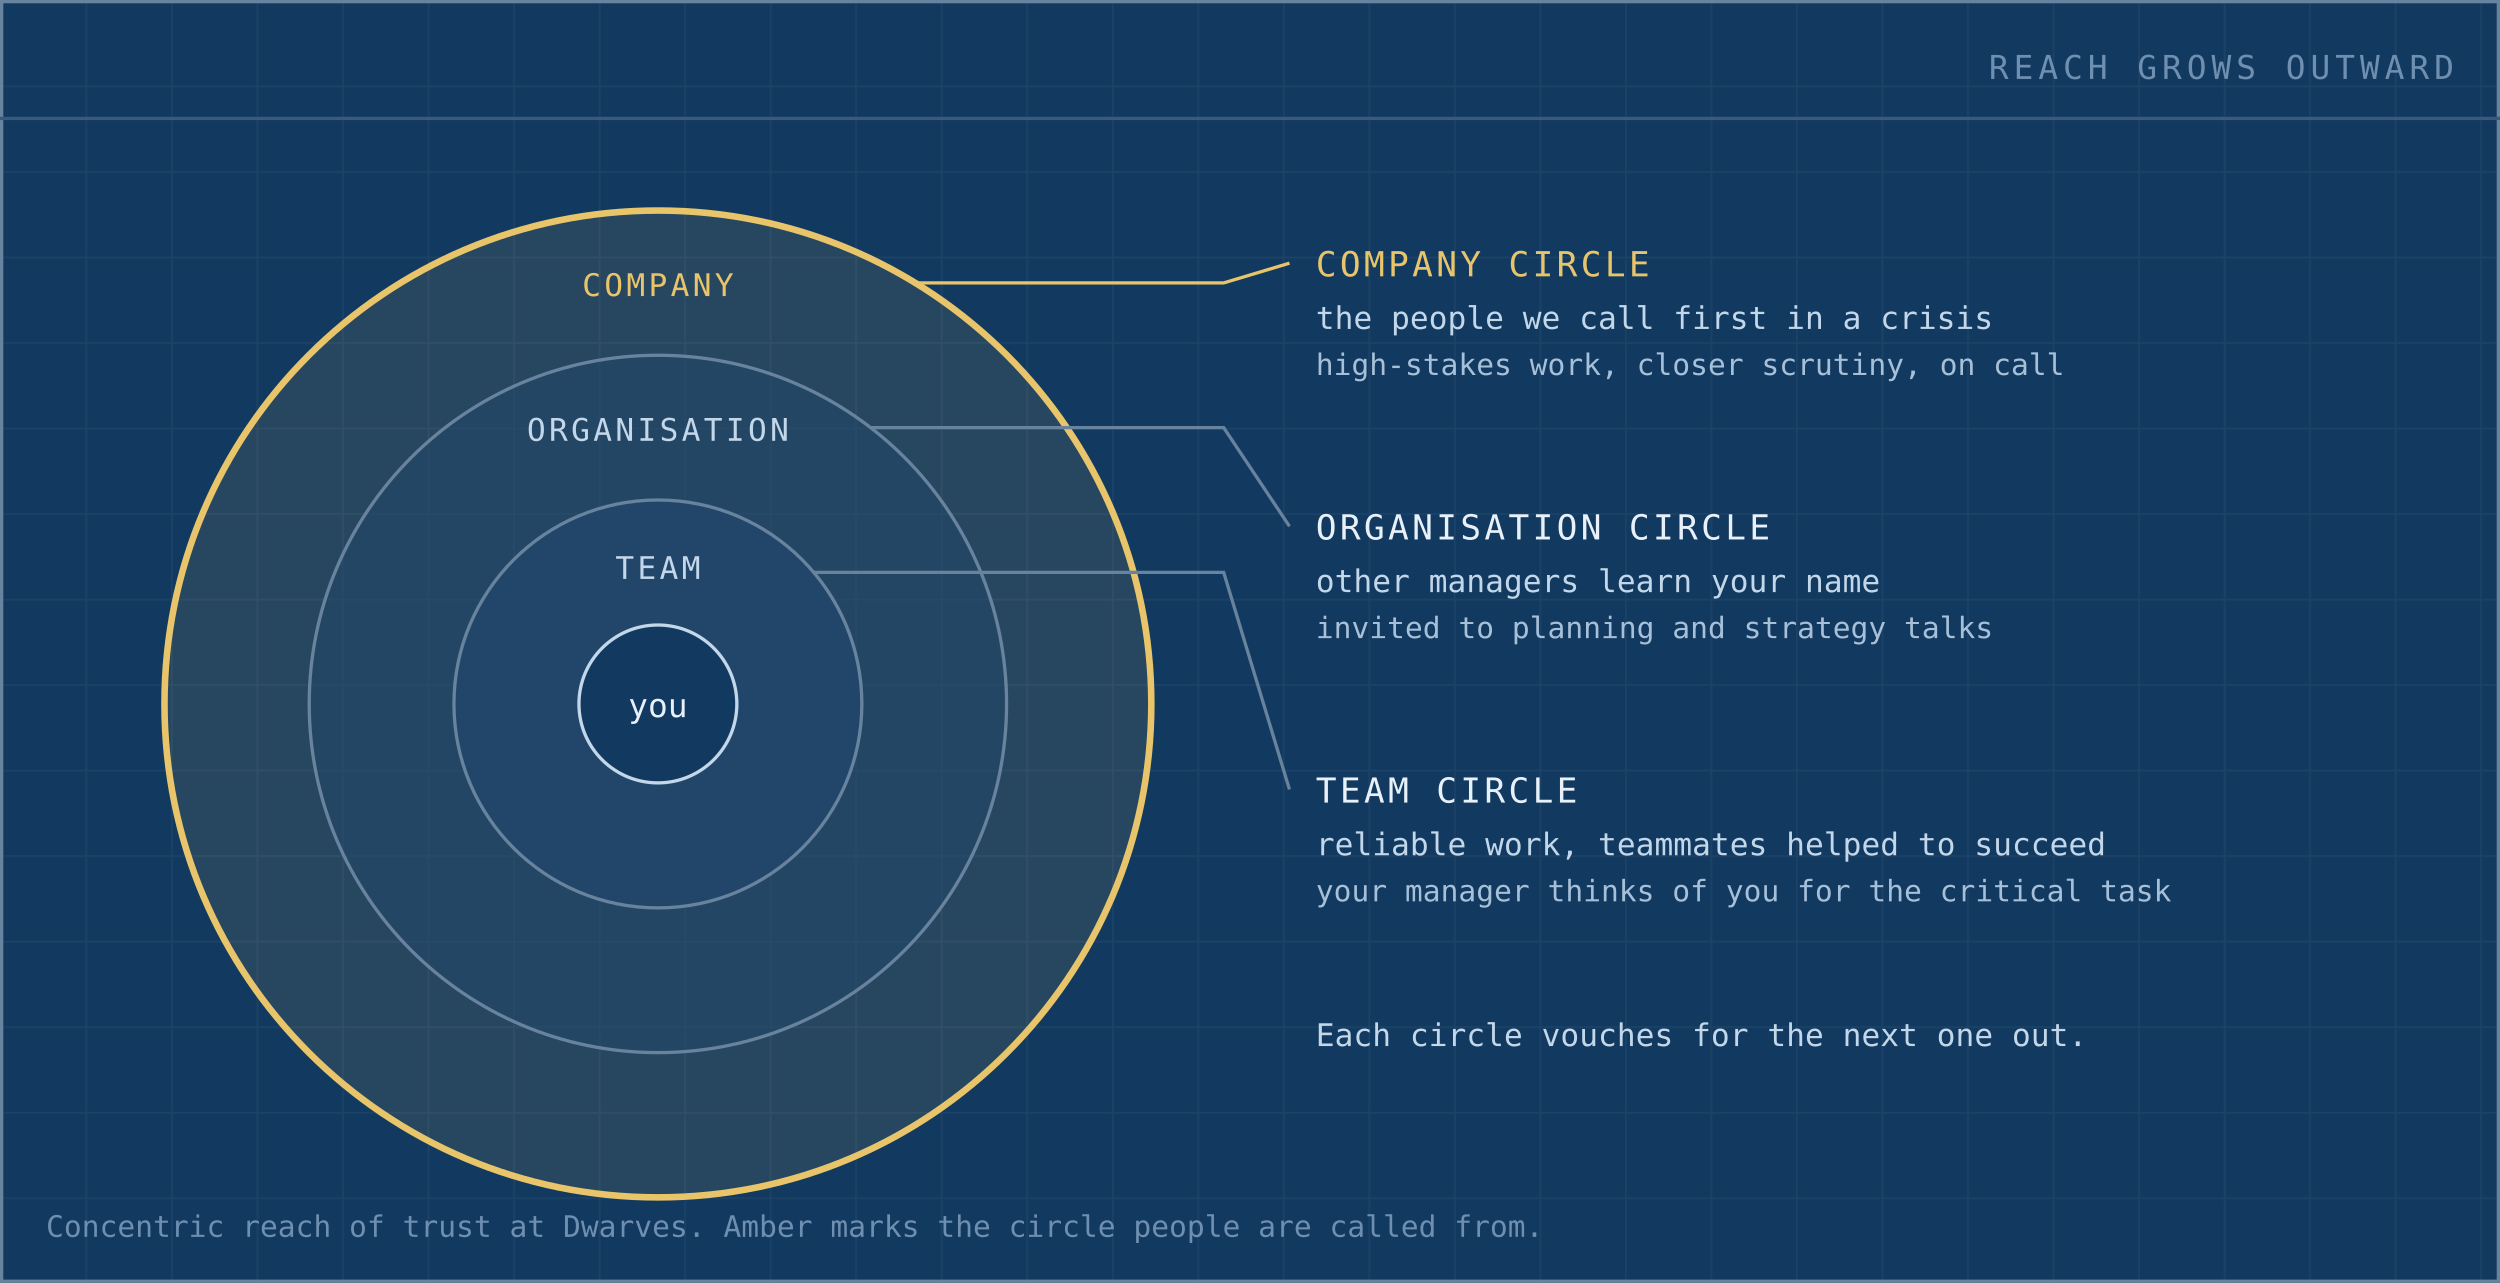
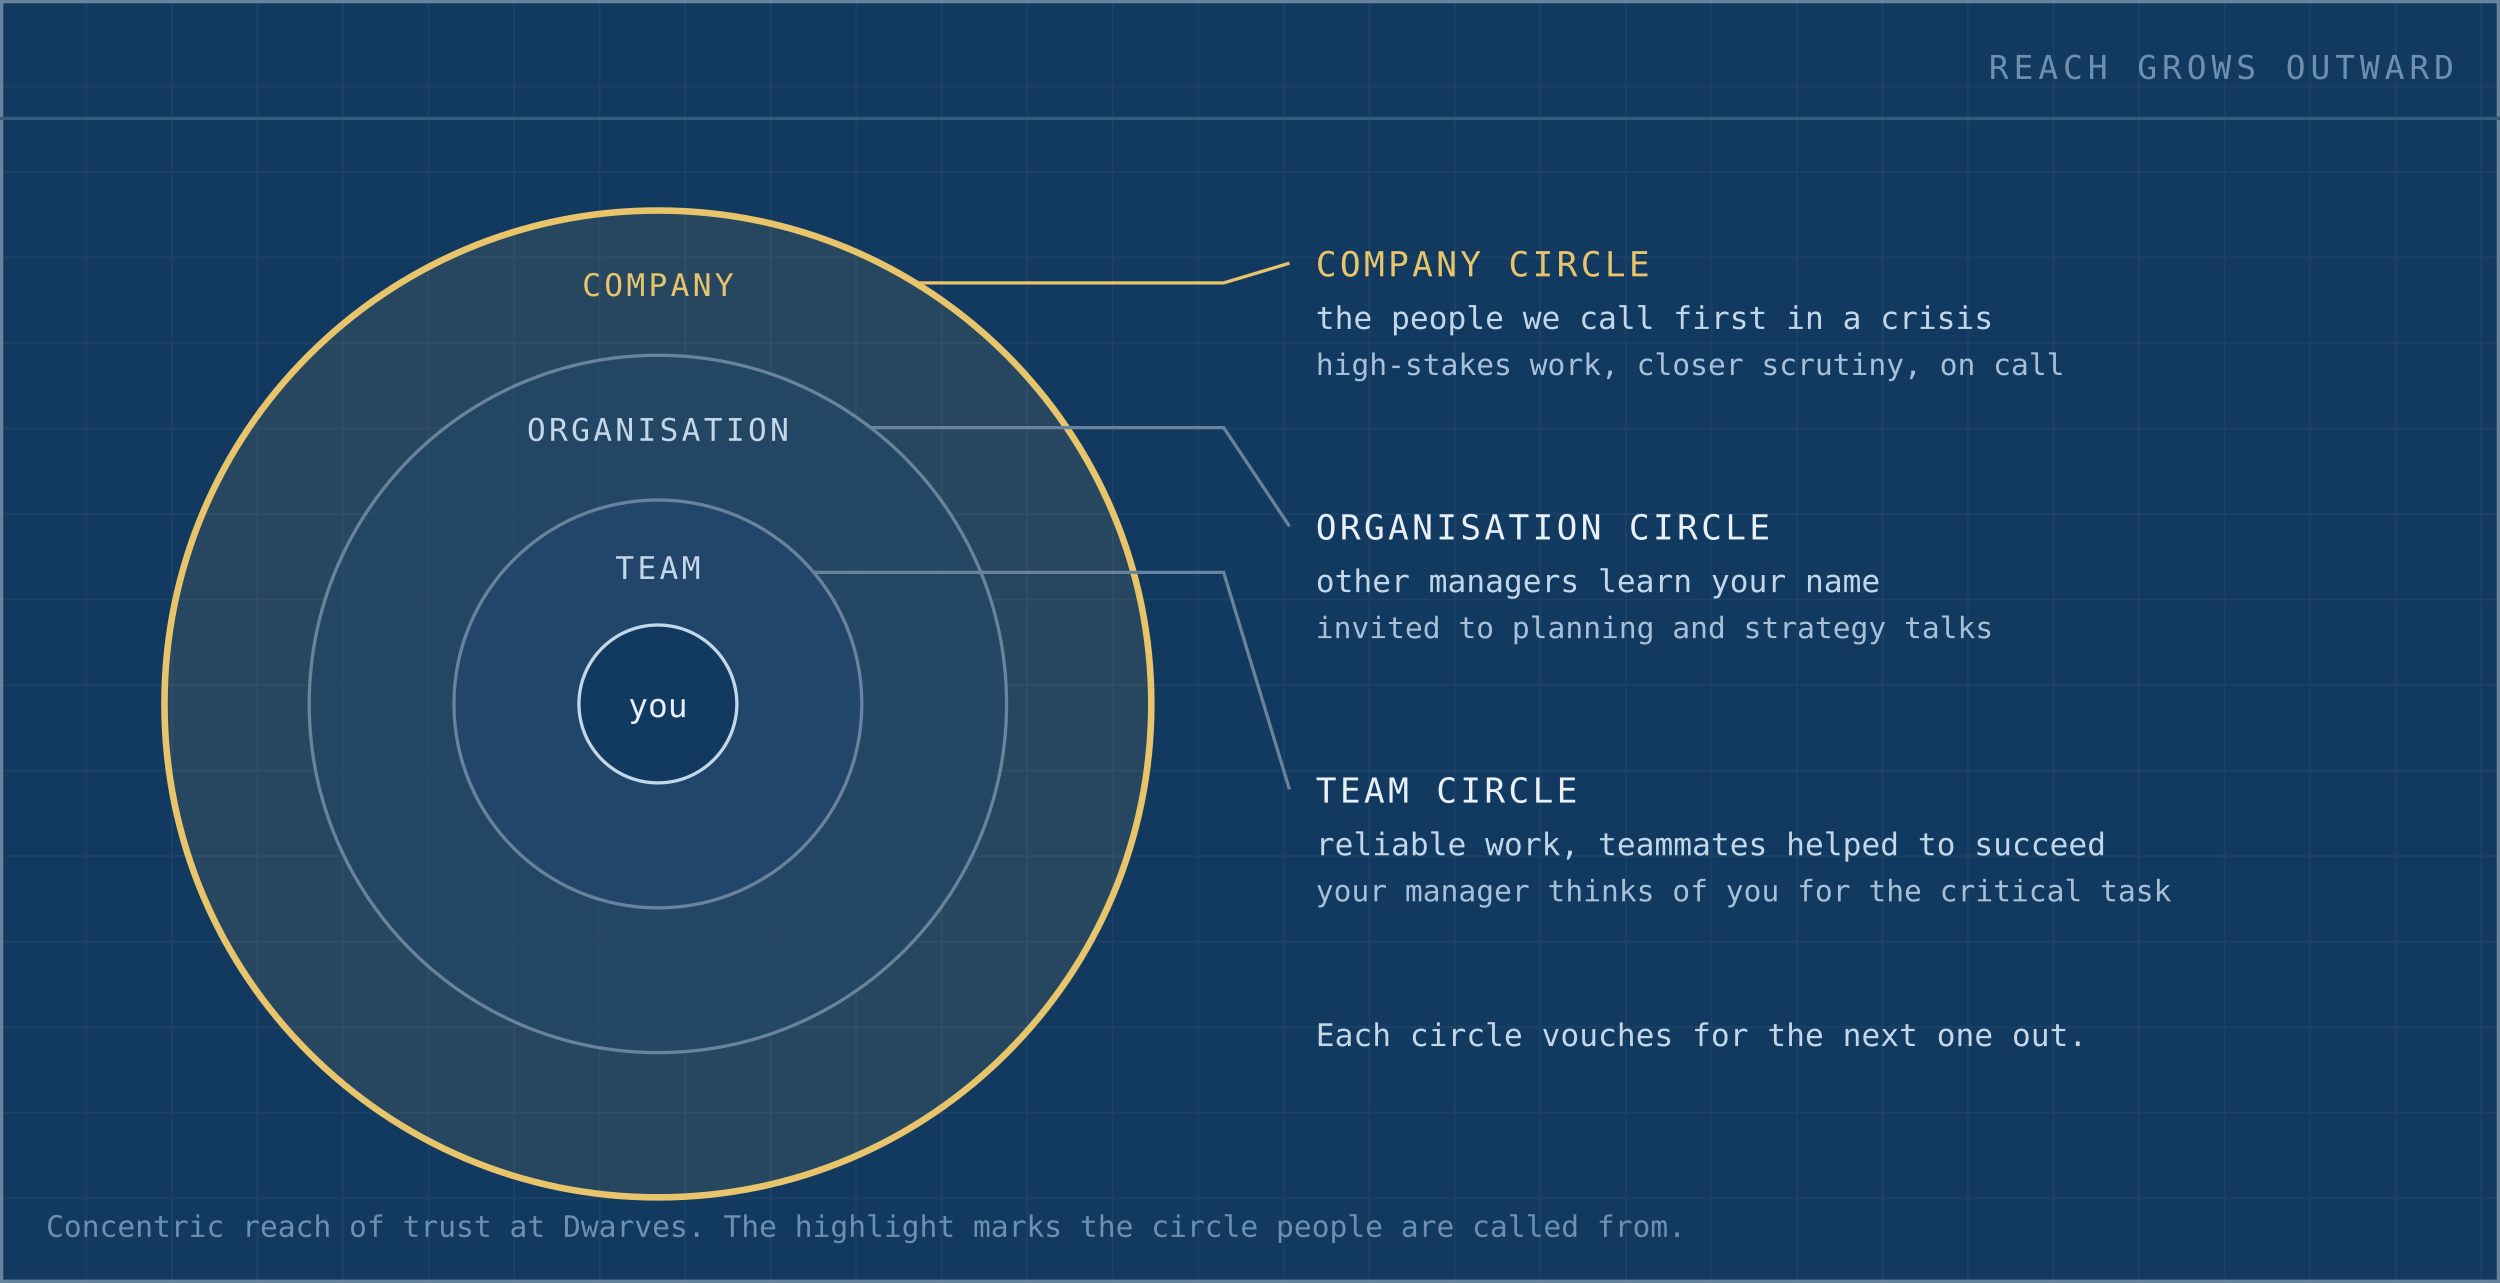
<svg xmlns="http://www.w3.org/2000/svg" viewBox="0 0 760 390" style="width:100%;height:auto;max-width:760px;display:block" font-family="ui-monospace, SFMono-Regular, Menlo, Consolas, monospace">
  <defs>
    <pattern id="grid1t" width="26" height="26" patternUnits="userSpaceOnUse">
      <path d="M 26 0 L 0 0 0 26" fill="none" stroke="#e8f1fa" stroke-opacity="0.05" stroke-width="1" />
    </pattern>
  </defs>
  <rect width="760" height="390" fill="#12395f" />
  <rect width="760" height="390" fill="url(#grid1t)" />
  <rect x="0.5" y="0.5" width="759" height="389" fill="none" stroke="#68839d" />
  <text x="746" y="24" font-size="10" letter-spacing="1.5" fill="#6f8fb0" text-anchor="end">REACH GROWS OUTWARD</text>
  <line x1="0" y1="36" x2="760" y2="36" stroke="#385a7b" />
  <g>
    <circle cx="200" cy="214" r="150" fill="#e8c56a" fill-opacity="0.10" stroke="#e8c56a" stroke-width="2" />
  </g>
  <g>
    <circle cx="200" cy="214" r="106" fill="#21466a" fill-opacity="0.55" stroke="#68839d" stroke-width="1" />
  </g>
  <g>
    <circle cx="200" cy="214" r="62" fill="#21466a" stroke="#68839d" stroke-width="1" />
  </g>
  <circle cx="200" cy="214" r="24" fill="#12395f" stroke="#c3d7ea" stroke-width="1" />
  <text x="200" y="218" font-size="10" fill="#e8f1fa" text-anchor="middle">you</text>
  <text x="200" y="90" font-size="9.5" letter-spacing="1" fill="#e8c56a" text-anchor="middle">COMPANY</text>
  <text x="200" y="134" font-size="9.5" letter-spacing="1" fill="#c3d7ea" text-anchor="middle">ORGANISATION</text>
  <text x="200" y="176" font-size="9.5" letter-spacing="1" fill="#c3d7ea" text-anchor="middle">TEAM</text>
  <g>
    <polyline points="278.2,86 372,86 392,80" fill="none" stroke="#e8c56a" stroke-width="1" />
    <text x="400" y="84" font-size="10.5" letter-spacing="1" fill="#e8c56a">COMPANY CIRCLE</text>
    <text x="400" y="100" font-size="9.5" fill="#c3d7ea">the people we call first in a crisis</text>
    <text x="400" y="114" font-size="9" fill="#a7c0d9">high-stakes work, closer scrutiny, on call</text>
  </g>
  <g>
    <polyline points="264.7,130 372,130 392,160" fill="none" stroke="#68839d" stroke-width="1" />
    <text x="400" y="164" font-size="10.5" letter-spacing="1" fill="#e8f1fa">ORGANISATION CIRCLE</text>
    <text x="400" y="180" font-size="9.5" fill="#c3d7ea">other managers learn your name</text>
    <text x="400" y="194" font-size="9" fill="#a7c0d9">invited to planning and strategy talks</text>
  </g>
  <g>
    <polyline points="247.4,174 372,174 392,240" fill="none" stroke="#68839d" stroke-width="1" />
    <text x="400" y="244" font-size="10.5" letter-spacing="1" fill="#e8f1fa">TEAM CIRCLE</text>
    <text x="400" y="260" font-size="9.5" fill="#c3d7ea">reliable work, teammates helped to succeed</text>
    <text x="400" y="274" font-size="9" fill="#a7c0d9">your manager thinks of you for the critical task</text>
  </g>
  <text x="400" y="318" font-size="9.5" fill="#c3d7ea">Each circle vouches for the next one out.</text>
-   <text x="14" y="376" font-size="9" fill="#6f8fb0">Concentric reach of trust at Dwarves. Amber marks the circle people are called from.</text>
+   <text x="14" y="376" font-size="9" fill="#6f8fb0">Concentric reach of trust at Dwarves. The highlight marks the circle people are called from.</text>
</svg>
